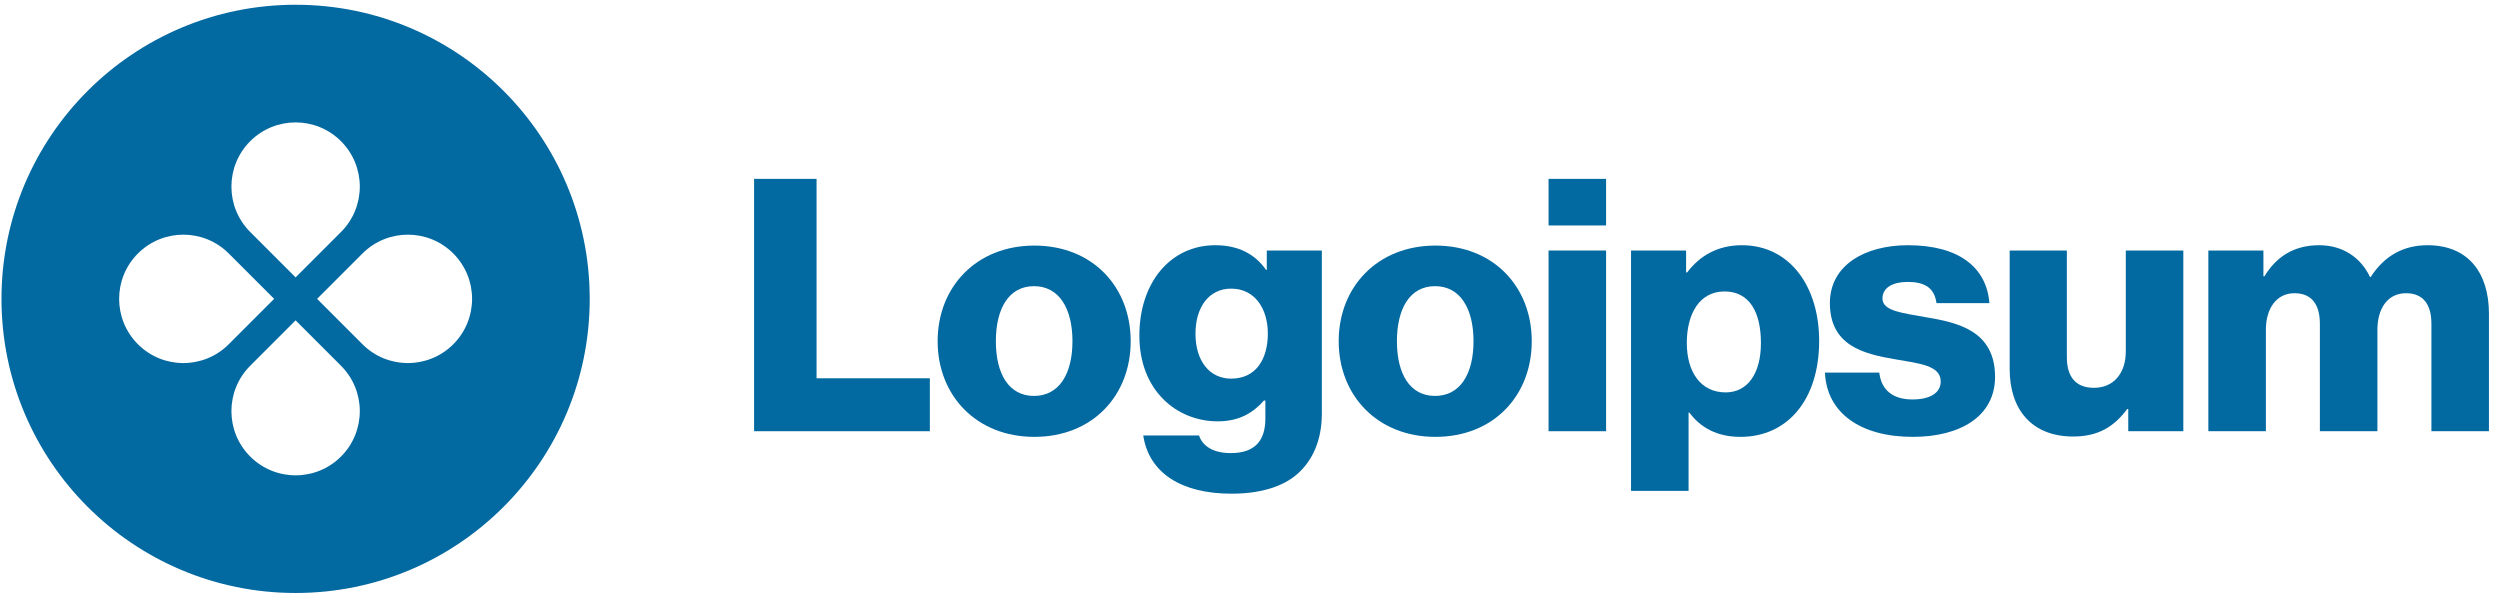
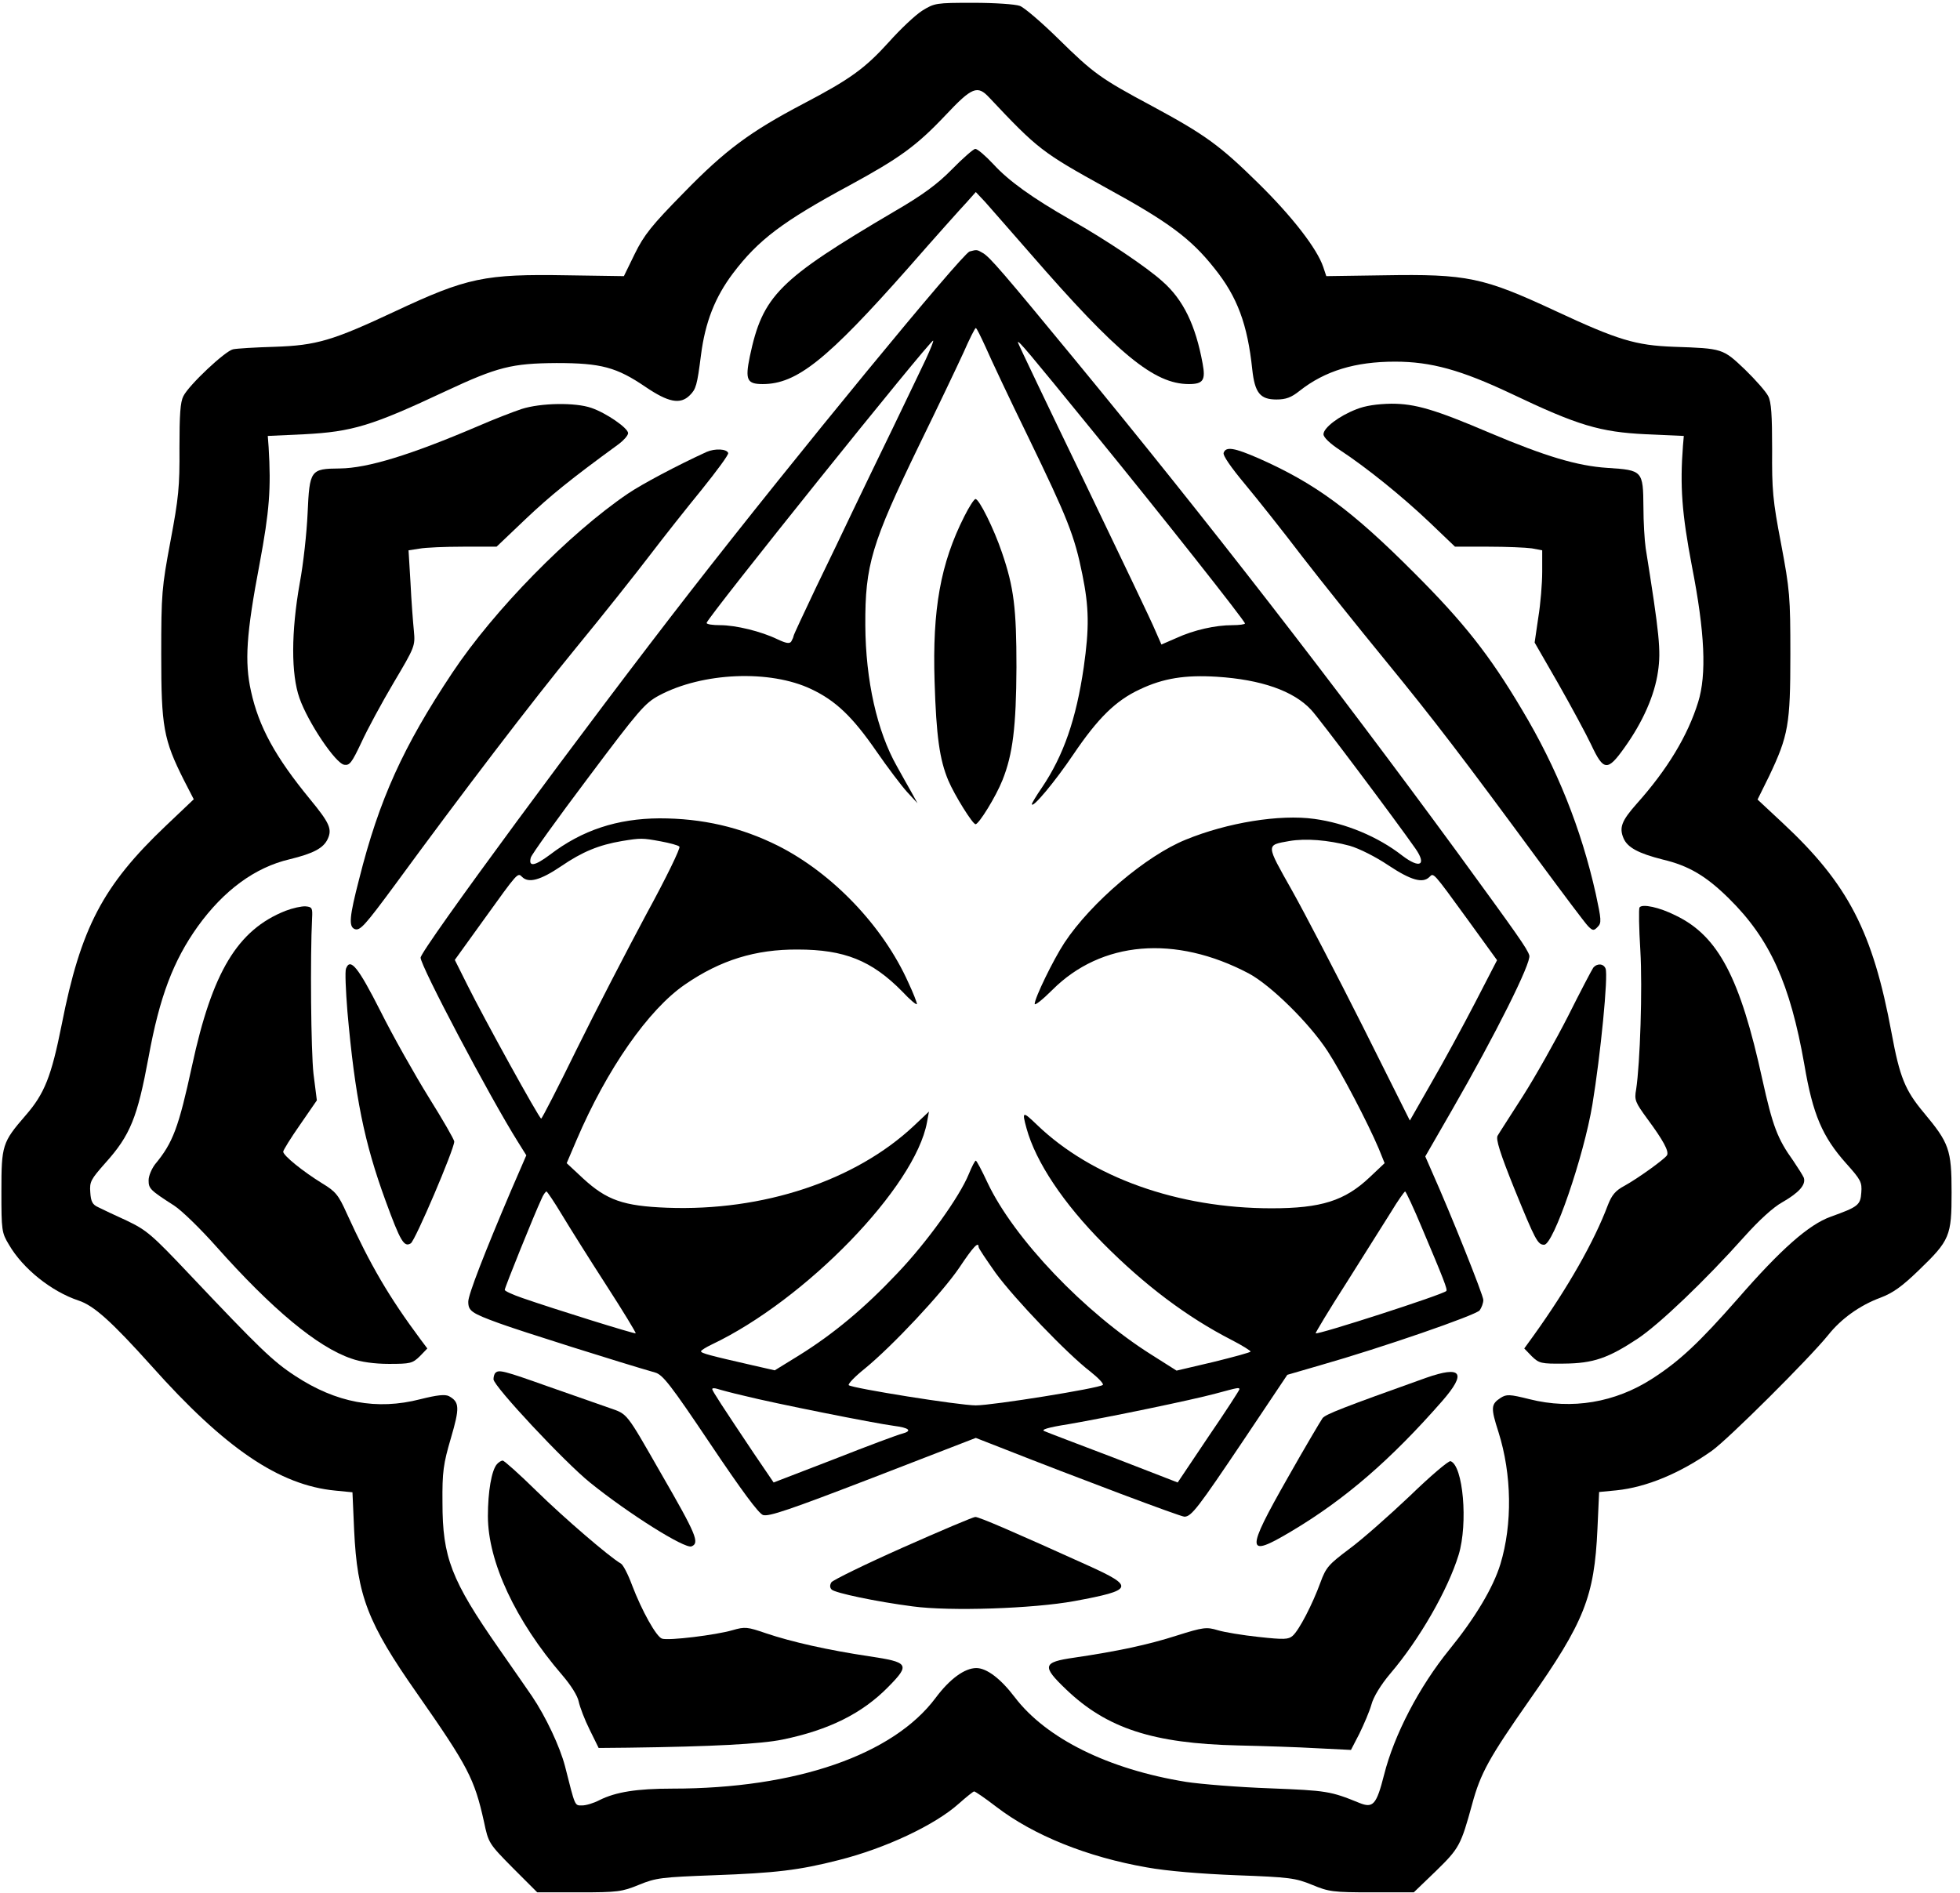
- <svg xmlns="http://www.w3.org/2000/svg" id="logo-52" width="170" height="41" viewBox="0 0 170 41" fill="none">
-   <path d="M51.278 29.323H63.23V25.723H55.526V12.163H51.278V29.323Z" class="cneutral" fill="#0369a1" />
-   <path d="M70.311 26.923C68.607 26.923 67.719 25.435 67.719 23.203C67.719 20.971 68.607 19.459 70.311 19.459C72.015 19.459 72.927 20.971 72.927 23.203C72.927 25.435 72.015 26.923 70.311 26.923ZM70.335 29.707C74.295 29.707 76.887 26.899 76.887 23.203C76.887 19.507 74.295 16.699 70.335 16.699C66.399 16.699 63.759 19.507 63.759 23.203C63.759 26.899 66.399 29.707 70.335 29.707Z" class="cneutral" fill="#0369a1" />
-   <path d="M83.741 33.571C85.565 33.571 87.173 33.163 88.253 32.203C89.237 31.315 89.885 29.971 89.885 28.123V17.035H86.141V18.355H86.093C85.373 17.323 84.269 16.675 82.637 16.675C79.589 16.675 77.477 19.219 77.477 22.819C77.477 26.587 80.045 28.651 82.805 28.651C84.293 28.651 85.229 28.051 85.949 27.235H86.045V28.459C86.045 29.947 85.349 30.811 83.693 30.811C82.397 30.811 81.749 30.259 81.533 29.611H77.741C78.125 32.179 80.357 33.571 83.741 33.571ZM83.717 25.747C82.253 25.747 81.293 24.547 81.293 22.699C81.293 20.827 82.253 19.627 83.717 19.627C85.349 19.627 86.213 21.019 86.213 22.675C86.213 24.403 85.421 25.747 83.717 25.747Z" class="cneutral" fill="#0369a1" />
-   <path d="M97.583 26.923C95.879 26.923 94.991 25.435 94.991 23.203C94.991 20.971 95.879 19.459 97.583 19.459C99.287 19.459 100.199 20.971 100.199 23.203C100.199 25.435 99.287 26.923 97.583 26.923ZM97.607 29.707C101.567 29.707 104.159 26.899 104.159 23.203C104.159 19.507 101.567 16.699 97.607 16.699C93.671 16.699 91.031 19.507 91.031 23.203C91.031 26.899 93.671 29.707 97.607 29.707Z" class="cneutral" fill="#0369a1" />
-   <path d="M105.302 29.323H109.214V17.035H105.302V29.323ZM105.302 15.331H109.214V12.163H105.302V15.331Z" class="cneutral" fill="#0369a1" />
-   <path d="M110.911 33.379H114.823V28.051H114.871C115.639 29.083 116.767 29.707 118.351 29.707C121.567 29.707 123.703 27.163 123.703 23.179C123.703 19.483 121.711 16.675 118.447 16.675C116.767 16.675 115.567 17.419 114.727 18.523H114.655V17.035H110.911V33.379ZM117.343 26.683C115.663 26.683 114.703 25.315 114.703 23.323C114.703 21.331 115.567 19.819 117.271 19.819C118.951 19.819 119.743 21.211 119.743 23.323C119.743 25.411 118.831 26.683 117.343 26.683Z" class="cneutral" fill="#0369a1" />
-   <path d="M130.072 29.707C133.288 29.707 135.664 28.315 135.664 25.627C135.664 22.483 133.12 21.931 130.96 21.571C129.4 21.283 128.008 21.163 128.008 20.299C128.008 19.531 128.752 19.171 129.712 19.171C130.792 19.171 131.536 19.507 131.68 20.611H135.28C135.088 18.187 133.216 16.675 129.736 16.675C126.832 16.675 124.432 18.019 124.432 20.611C124.432 23.491 126.712 24.067 128.848 24.427C130.48 24.715 131.968 24.835 131.968 25.939C131.968 26.731 131.224 27.163 130.048 27.163C128.752 27.163 127.936 26.563 127.792 25.339H124.096C124.216 28.051 126.472 29.707 130.072 29.707Z" class="cneutral" fill="#0369a1" />
-   <path d="M140.978 29.683C142.682 29.683 143.762 29.011 144.65 27.811H144.722V29.323H148.466V17.035H144.554V23.899C144.554 25.363 143.738 26.371 142.394 26.371C141.146 26.371 140.546 25.627 140.546 24.283V17.035H136.658V25.099C136.658 27.835 138.146 29.683 140.978 29.683Z" class="cneutral" fill="#0369a1" />
-   <path d="M150.168 29.323H154.08V22.435C154.08 20.971 154.8 19.939 156.024 19.939C157.2 19.939 157.752 20.707 157.752 22.027V29.323H161.664V22.435C161.664 20.971 162.36 19.939 163.608 19.939C164.784 19.939 165.336 20.707 165.336 22.027V29.323H169.248V21.331C169.248 18.571 167.856 16.675 165.072 16.675C163.488 16.675 162.168 17.347 161.208 18.835H161.16C160.536 17.515 159.312 16.675 157.704 16.675C155.928 16.675 154.752 17.515 153.984 18.787H153.912V17.035H150.168V29.323Z" class="cneutral" fill="#0369a1" />
-   <path fill-rule="evenodd" clip-rule="evenodd" d="M20.101 40.323C31.147 40.323 40.101 31.369 40.101 20.323C40.101 9.278 31.147 0.323 20.101 0.323C9.056 0.323 0.101 9.278 0.101 20.323C0.101 31.369 9.056 40.323 20.101 40.323ZM23.188 15.776C24.893 14.071 24.893 11.307 23.188 9.602C21.483 7.897 18.719 7.897 17.015 9.602C15.31 11.307 15.31 14.071 17.015 15.776L20.101 18.863L23.188 15.776ZM24.649 23.41C26.354 25.115 29.118 25.115 30.823 23.41C32.528 21.705 32.528 18.941 30.823 17.236C29.118 15.531 26.354 15.531 24.649 17.236L21.562 20.323L24.649 23.41ZM23.188 31.045C24.893 29.34 24.893 26.576 23.188 24.871L20.101 21.784L17.015 24.871C15.31 26.576 15.31 29.34 17.015 31.045C18.719 32.749 21.483 32.749 23.188 31.045ZM9.38 23.41C7.675 21.705 7.675 18.941 9.38 17.236C11.085 15.531 13.849 15.531 15.554 17.236L18.641 20.323L15.554 23.41C13.849 25.115 11.085 25.115 9.38 23.41Z" class="ccustom" fill="#0369a1" />
+ <svg xmlns="http://www.w3.org/2000/svg" version="1.0" width="699pt" height="675pt" viewBox="0 0 699 675" preserveAspectRatio="xMidYMid meet">
+   <g transform="translate(0,675) scale(0.1,-0.1)" fill="#000000" stroke="none">
+     <path d="M3289 6712 c-25 -16 -78 -66 -119 -112 -86 -95 -139 -133 -305 -220 -190 -100 -278 -165 -427 -318 -114 -116 -141 -150 -174 -217 l-39 -80 -202 3 c-295 5 -357 -8 -615 -129 -222 -104 -279 -121 -428 -126 -69 -2 -136 -6 -149 -9 -28 -6 -157 -127 -177 -167 -11 -21 -14 -66 -14 -185 1 -138 -3 -178 -32 -332 -31 -166 -33 -187 -33 -405 0 -257 8 -303 81 -448 l35 -68 -100 -95 c-224 -213 -303 -363 -371 -709 -37 -185 -61 -246 -129 -324 -83 -96 -86 -106 -86 -271 0 -139 1 -147 27 -190 50 -86 152 -167 248 -199 55 -18 118 -75 260 -233 262 -294 456 -426 656 -445 l61 -6 6 -136 c11 -233 48 -330 224 -581 183 -262 205 -305 239 -458 16 -76 17 -78 103 -165 l87 -87 149 0 c138 0 153 2 214 27 61 25 81 27 266 34 222 8 305 18 446 54 167 42 343 125 428 201 27 24 52 44 55 44 4 0 39 -24 78 -54 134 -103 326 -180 538 -217 71 -13 193 -23 320 -28 190 -7 210 -10 269 -34 60 -25 75 -27 214 -27 l149 0 79 76 c83 81 89 92 129 238 30 111 60 165 204 371 196 279 232 369 243 611 l6 132 62 6 c107 11 227 61 340 141 59 42 348 330 415 413 46 58 113 106 186 133 45 17 77 40 137 98 111 107 117 122 117 278 0 153 -9 176 -99 284 -67 80 -86 127 -115 284 -67 362 -155 532 -389 750 l-89 83 41 83 c69 145 76 185 76 434 0 207 -2 230 -33 395 -30 156 -33 193 -32 337 0 123 -3 169 -14 190 -8 16 -45 58 -83 95 -79 75 -79 75 -253 81 -137 5 -200 24 -423 128 -258 120 -314 132 -612 127 l-205 -3 -11 33 c-22 65 -110 179 -231 298 -138 136 -191 174 -380 276 -183 98 -208 116 -333 239 -60 59 -123 113 -138 118 -16 6 -90 11 -166 11 -134 0 -138 -1 -182 -28z m239 -310 c173 -184 189 -196 415 -321 225 -123 304 -182 388 -288 82 -102 118 -200 135 -361 9 -83 28 -107 86 -107 34 0 53 7 83 31 90 71 198 104 340 104 129 0 236 -30 414 -114 239 -114 317 -137 481 -145 l135 -6 -3 -35 c-11 -144 -4 -241 32 -430 46 -235 53 -386 22 -485 -37 -119 -109 -239 -219 -362 -54 -61 -63 -85 -47 -123 14 -33 53 -54 140 -76 93 -22 155 -59 236 -139 146 -144 218 -303 269 -593 30 -177 64 -257 150 -353 51 -57 56 -66 53 -103 -3 -45 -12 -51 -109 -86 -78 -28 -177 -115 -331 -292 -138 -157 -208 -223 -306 -286 -132 -85 -286 -111 -437 -73 -72 18 -82 18 -103 5 -35 -23 -36 -35 -8 -122 48 -152 50 -329 7 -471 -26 -85 -91 -193 -182 -305 -108 -133 -197 -304 -233 -447 -27 -106 -39 -120 -88 -100 -103 42 -116 44 -318 52 -113 4 -248 15 -300 23 -278 45 -499 155 -611 302 -50 66 -100 104 -137 104 -42 0 -95 -39 -145 -106 -152 -204 -499 -324 -939 -324 -127 0 -202 -12 -260 -41 -21 -11 -48 -19 -62 -19 -27 0 -24 -6 -61 140 -18 69 -68 176 -118 250 -17 25 -70 101 -118 170 -170 244 -201 325 -201 520 -1 110 3 138 30 230 32 109 31 129 -7 150 -14 7 -42 4 -102 -11 -155 -40 -300 -13 -446 83 -80 52 -129 100 -376 361 -136 144 -154 159 -225 193 -42 19 -88 41 -102 48 -20 9 -26 20 -28 53 -3 38 2 46 54 105 89 99 114 162 154 378 39 214 88 343 175 465 93 129 204 211 328 240 86 21 121 40 136 73 16 35 6 57 -64 142 -123 150 -182 257 -210 385 -23 104 -17 203 31 455 35 188 41 267 32 415 l-3 40 130 6 c172 9 241 30 505 154 184 86 235 99 395 100 159 0 214 -15 317 -85 81 -55 124 -64 158 -30 22 22 26 34 40 144 15 117 50 206 114 291 90 119 177 185 416 314 178 97 238 140 342 250 95 101 114 108 156 63z" />
+     <path d="M3395 6146 c-52 -53 -105 -92 -205 -150 -414 -244 -470 -300 -516 -518 -17 -83 -10 -98 46 -98 121 0 228 85 518 413 97 111 192 217 210 236 l32 36 33 -35 c17 -20 91 -103 162 -185 312 -359 441 -465 565 -465 51 0 60 14 49 73 -25 137 -69 228 -143 293 -55 50 -199 147 -326 219 -140 80 -223 140 -277 199 -29 31 -57 55 -65 55 -7 -1 -45 -34 -83 -73z" />
+     <path d="M3458 5853 c-26 -7 -623 -733 -996 -1213 -368 -473 -962 -1279 -962 -1306 0 -30 246 -496 347 -657 l30 -48 -55 -127 c-94 -221 -152 -370 -152 -395 0 -33 11 -41 110 -77 70 -26 438 -142 557 -176 27 -8 55 -44 196 -254 112 -167 172 -248 188 -254 20 -7 96 19 392 133 l367 142 87 -34 c274 -108 643 -247 657 -247 25 0 49 32 213 276 l154 230 117 34 c221 63 556 179 569 196 7 10 13 26 13 37 0 17 -116 307 -183 457 l-24 55 95 165 c155 269 284 527 276 552 -7 24 -42 73 -257 368 -441 602 -890 1182 -1366 1760 -251 305 -301 363 -325 377 -22 13 -22 13 -48 6z m57 -341 c16 -37 84 -182 152 -321 140 -289 165 -351 193 -490 24 -118 25 -190 5 -331 -27 -185 -72 -315 -149 -429 -20 -29 -36 -56 -36 -59 0 -19 82 79 148 177 88 130 151 192 237 232 84 40 162 52 275 45 157 -10 273 -50 336 -118 27 -28 300 -392 372 -495 41 -59 16 -73 -47 -25 -87 68 -203 116 -314 131 -123 17 -309 -13 -458 -74 -141 -57 -338 -224 -433 -368 -40 -61 -106 -197 -106 -218 0 -7 28 15 63 50 175 175 438 197 700 59 79 -42 217 -178 282 -278 50 -77 144 -257 182 -347 l21 -52 -54 -51 c-88 -83 -172 -110 -349 -110 -334 0 -642 110 -837 298 -51 49 -54 49 -37 -13 33 -120 132 -268 274 -411 147 -148 298 -262 458 -344 37 -19 67 -38 67 -41 0 -3 -59 -19 -132 -37 l-132 -31 -90 57 c-238 150 -490 414 -584 613 -20 43 -39 79 -42 79 -3 0 -14 -21 -25 -48 -33 -81 -149 -243 -255 -354 -116 -123 -227 -216 -351 -293 l-86 -53 -79 18 c-153 35 -184 43 -184 50 0 3 17 14 38 24 335 159 726 562 768 793 l7 38 -54 -51 c-209 -196 -538 -305 -880 -292 -156 6 -215 27 -299 104 l-59 55 35 82 c108 253 257 467 388 556 125 86 250 125 401 124 166 0 264 -39 373 -150 28 -30 52 -50 52 -44 0 5 -13 39 -30 75 -90 202 -271 391 -465 489 -134 67 -271 98 -423 98 -151 -1 -276 -42 -391 -130 -55 -41 -77 -44 -68 -10 3 11 94 138 204 284 182 243 203 267 253 294 155 83 396 93 543 23 87 -41 147 -98 232 -221 40 -58 90 -124 110 -146 l37 -40 -22 40 c-13 22 -35 63 -51 91 -71 125 -112 307 -113 504 -1 214 22 291 191 640 66 135 137 284 159 332 21 48 41 88 44 88 3 0 18 -31 35 -68z m-213 -43 c-17 -35 -69 -145 -117 -244 -48 -99 -112 -231 -142 -294 -30 -63 -90 -189 -134 -279 -43 -91 -79 -167 -79 -171 0 -3 -4 -12 -8 -19 -6 -9 -18 -7 -50 8 -58 28 -148 50 -204 50 -26 0 -48 3 -48 8 0 16 800 1013 808 1007 2 -2 -10 -31 -26 -66z m597 -259 c240 -294 541 -675 541 -684 0 -3 -20 -6 -45 -6 -60 0 -137 -17 -200 -46 l-53 -23 -22 50 c-11 28 -127 269 -255 536 -129 267 -235 489 -235 492 1 9 36 -33 269 -319z m-1543 -1461 c32 -6 63 -14 67 -19 5 -4 -48 -113 -118 -241 -69 -129 -181 -345 -248 -481 -67 -137 -124 -248 -127 -248 -7 0 -206 361 -263 476 l-45 90 103 143 c123 171 121 169 137 153 23 -23 65 -12 139 38 76 52 135 76 217 90 68 11 72 11 138 -1z m2458 -16 c34 -10 92 -39 138 -70 80 -53 122 -65 146 -41 15 15 11 20 136 -152 l105 -145 -78 -151 c-43 -83 -113 -212 -156 -286 l-77 -135 -168 336 c-93 185 -207 404 -253 486 -93 165 -93 160 -9 175 58 10 138 4 216 -17z m-2810 -1316 c27 -45 98 -158 158 -251 60 -93 107 -170 105 -172 -3 -3 -292 87 -404 126 -35 12 -63 25 -63 29 0 8 106 271 131 324 6 15 15 27 18 27 3 -1 28 -38 55 -83z m3068 -49 c77 -182 91 -218 86 -223 -12 -13 -459 -157 -466 -151 -1 2 48 84 111 182 62 99 133 211 158 251 24 40 47 72 50 73 3 0 31 -60 61 -132z m-1582 -66 c0 -5 28 -46 61 -93 68 -93 255 -288 337 -351 29 -23 49 -44 45 -48 -13 -12 -393 -73 -453 -73 -59 0 -440 61 -453 72 -4 4 22 31 57 59 99 81 276 270 337 360 50 75 69 95 69 74z m-835 -531 c103 -26 464 -98 533 -107 55 -7 67 -18 29 -28 -13 -3 -121 -43 -240 -90 l-218 -84 -72 106 c-109 163 -147 221 -147 227 0 4 8 4 18 1 9 -3 53 -15 97 -25z m1765 23 c0 -3 -49 -79 -110 -168 l-110 -164 -227 88 c-126 48 -237 90 -248 95 -14 5 10 13 86 25 144 25 439 86 524 109 82 22 85 23 85 15z" />
+     <path d="M3439 4908 c-85 -168 -114 -332 -106 -588 6 -197 18 -280 49 -354 23 -54 87 -156 97 -156 12 0 73 99 96 157 37 92 49 190 50 403 0 210 -9 285 -52 410 -28 83 -81 190 -94 190 -5 0 -23 -28 -40 -62z" />
+     <path d="M1860 5291 c-30 -10 -100 -37 -155 -61 -241 -103 -394 -150 -493 -151 -105 -1 -108 -5 -115 -160 -3 -68 -15 -180 -28 -249 -31 -175 -31 -325 -1 -410 30 -86 129 -234 160 -238 19 -3 27 8 61 80 21 46 73 142 115 213 76 128 77 131 72 185 -3 30 -9 107 -12 171 l-7 116 39 6 c21 4 92 7 157 7 l118 0 104 99 c89 84 155 138 333 268 17 13 32 30 32 38 0 18 -78 72 -131 90 -57 20 -181 18 -249 -4z" />
+     <path d="M4837 5290 c-62 -24 -117 -66 -117 -89 0 -11 23 -33 58 -56 96 -63 222 -165 319 -257 l92 -88 118 0 c65 0 135 -3 156 -6 l37 -7 0 -76 c0 -42 -6 -116 -14 -164 l-13 -89 84 -146 c46 -81 99 -179 118 -219 44 -94 58 -95 119 -9 65 91 107 186 119 271 11 74 5 133 -44 440 -4 28 -8 93 -8 146 -1 130 -3 132 -128 140 -108 7 -221 41 -420 125 -197 84 -266 104 -351 104 -51 -1 -93 -7 -125 -20z" />
+     <path d="M2520 5138 c-105 -48 -231 -115 -281 -149 -209 -142 -477 -415 -626 -639 -175 -263 -261 -452 -332 -735 -35 -135 -38 -170 -16 -179 19 -7 36 12 143 157 240 328 488 653 647 847 97 118 215 267 263 330 48 63 131 168 185 234 53 66 96 124 94 130 -5 15 -47 17 -77 4z" />
+     <path d="M4364 5135 c-4 -9 26 -52 76 -112 45 -54 137 -170 204 -258 68 -88 201 -254 296 -370 175 -214 276 -346 551 -720 85 -115 162 -218 173 -229 16 -16 20 -17 34 -2 14 14 13 25 -7 118 -52 232 -138 448 -264 658 -115 194 -208 311 -382 485 -225 226 -355 321 -556 410 -87 38 -117 43 -125 20z" />
+     <path d="M1018 3501 c-171 -68 -261 -218 -333 -552 -48 -221 -68 -275 -132 -352 -12 -16 -23 -41 -23 -57 0 -30 5 -35 92 -91 26 -17 92 -81 148 -144 200 -225 362 -360 483 -401 33 -12 82 -19 134 -19 77 0 84 2 110 27 l27 28 -24 32 c-113 152 -179 265 -263 449 -30 67 -40 79 -88 108 -68 42 -139 99 -139 113 0 5 27 49 60 96 l60 87 -12 95 c-9 80 -12 417 -5 555 2 36 0 40 -23 42 -14 1 -46 -6 -72 -16z" />
+     <path d="M5847 3513 c-3 -5 -2 -74 3 -153 8 -135 -1 -405 -15 -496 -7 -38 -3 -46 40 -105 57 -77 78 -116 70 -130 -9 -14 -103 -82 -152 -109 -32 -17 -45 -33 -59 -69 -48 -128 -142 -294 -264 -464 l-34 -47 27 -28 c26 -25 33 -27 115 -26 104 1 157 19 264 90 76 51 238 205 379 363 52 58 103 105 136 123 59 34 84 62 76 87 -4 9 -21 36 -38 61 -56 78 -73 123 -110 290 -79 362 -157 511 -308 584 -59 30 -121 43 -130 29z" />
+     <path d="M1234 3295 c-4 -9 -1 -78 5 -153 27 -305 60 -467 136 -675 53 -145 66 -167 90 -152 16 10 155 336 155 363 0 7 -41 78 -91 158 -49 79 -127 217 -172 307 -80 158 -108 192 -123 152z" />
+     <path d="M5682 3298 c-5 -7 -46 -85 -90 -173 -45 -88 -117 -216 -161 -285 -44 -69 -85 -132 -90 -141 -7 -12 8 -61 60 -190 75 -184 83 -199 106 -199 33 0 141 314 172 500 29 176 57 460 47 485 -7 18 -30 20 -44 3z" />
+     <path d="M1767 1853 c-4 -3 -7 -14 -7 -23 0 -24 253 -295 345 -369 139 -112 337 -236 361 -227 30 12 18 41 -109 261 -126 220 -118 210 -184 233 -32 11 -129 45 -217 76 -160 57 -177 61 -189 49z" />
+     <path d="M5085 1835 c-297 -106 -355 -129 -368 -143 -7 -10 -64 -106 -125 -214 -150 -264 -149 -287 12 -191 192 114 356 256 539 465 89 102 70 128 -58 83z" />
+     <path d="M1772 1527 c-19 -22 -32 -98 -32 -185 0 -162 98 -373 265 -567 31 -36 55 -74 59 -95 4 -19 21 -64 39 -100 l32 -65 105 1 c302 4 473 13 551 29 165 34 284 93 377 188 79 80 73 88 -68 109 -147 22 -276 51 -368 82 -67 23 -75 24 -120 11 -58 -17 -228 -38 -251 -30 -20 6 -72 99 -107 191 -14 38 -32 73 -40 77 -39 22 -202 162 -300 258 -61 60 -116 109 -121 109 -6 0 -15 -6 -21 -13z" />
+     <path d="M5027 1413 c-74 -70 -170 -155 -215 -188 -73 -55 -83 -65 -103 -120 -28 -77 -76 -170 -99 -190 -15 -13 -30 -14 -121 -4 -57 6 -123 17 -146 24 -40 12 -51 11 -146 -19 -103 -33 -211 -56 -367 -79 -112 -16 -115 -30 -28 -113 145 -139 310 -193 613 -200 88 -2 215 -6 282 -10 l121 -6 30 58 c16 33 36 79 43 104 7 27 34 71 67 110 105 123 206 300 244 424 34 112 16 319 -29 334 -7 2 -73 -54 -146 -125z" />
+     <path d="M3220 1230 c-135 -60 -249 -116 -255 -124 -6 -10 -6 -19 1 -26 12 -12 158 -43 289 -60 133 -18 430 -8 577 19 211 39 216 51 48 127 -263 119 -390 174 -402 173 -7 0 -123 -49 -258 -109z" />
+   </g>
</svg>
